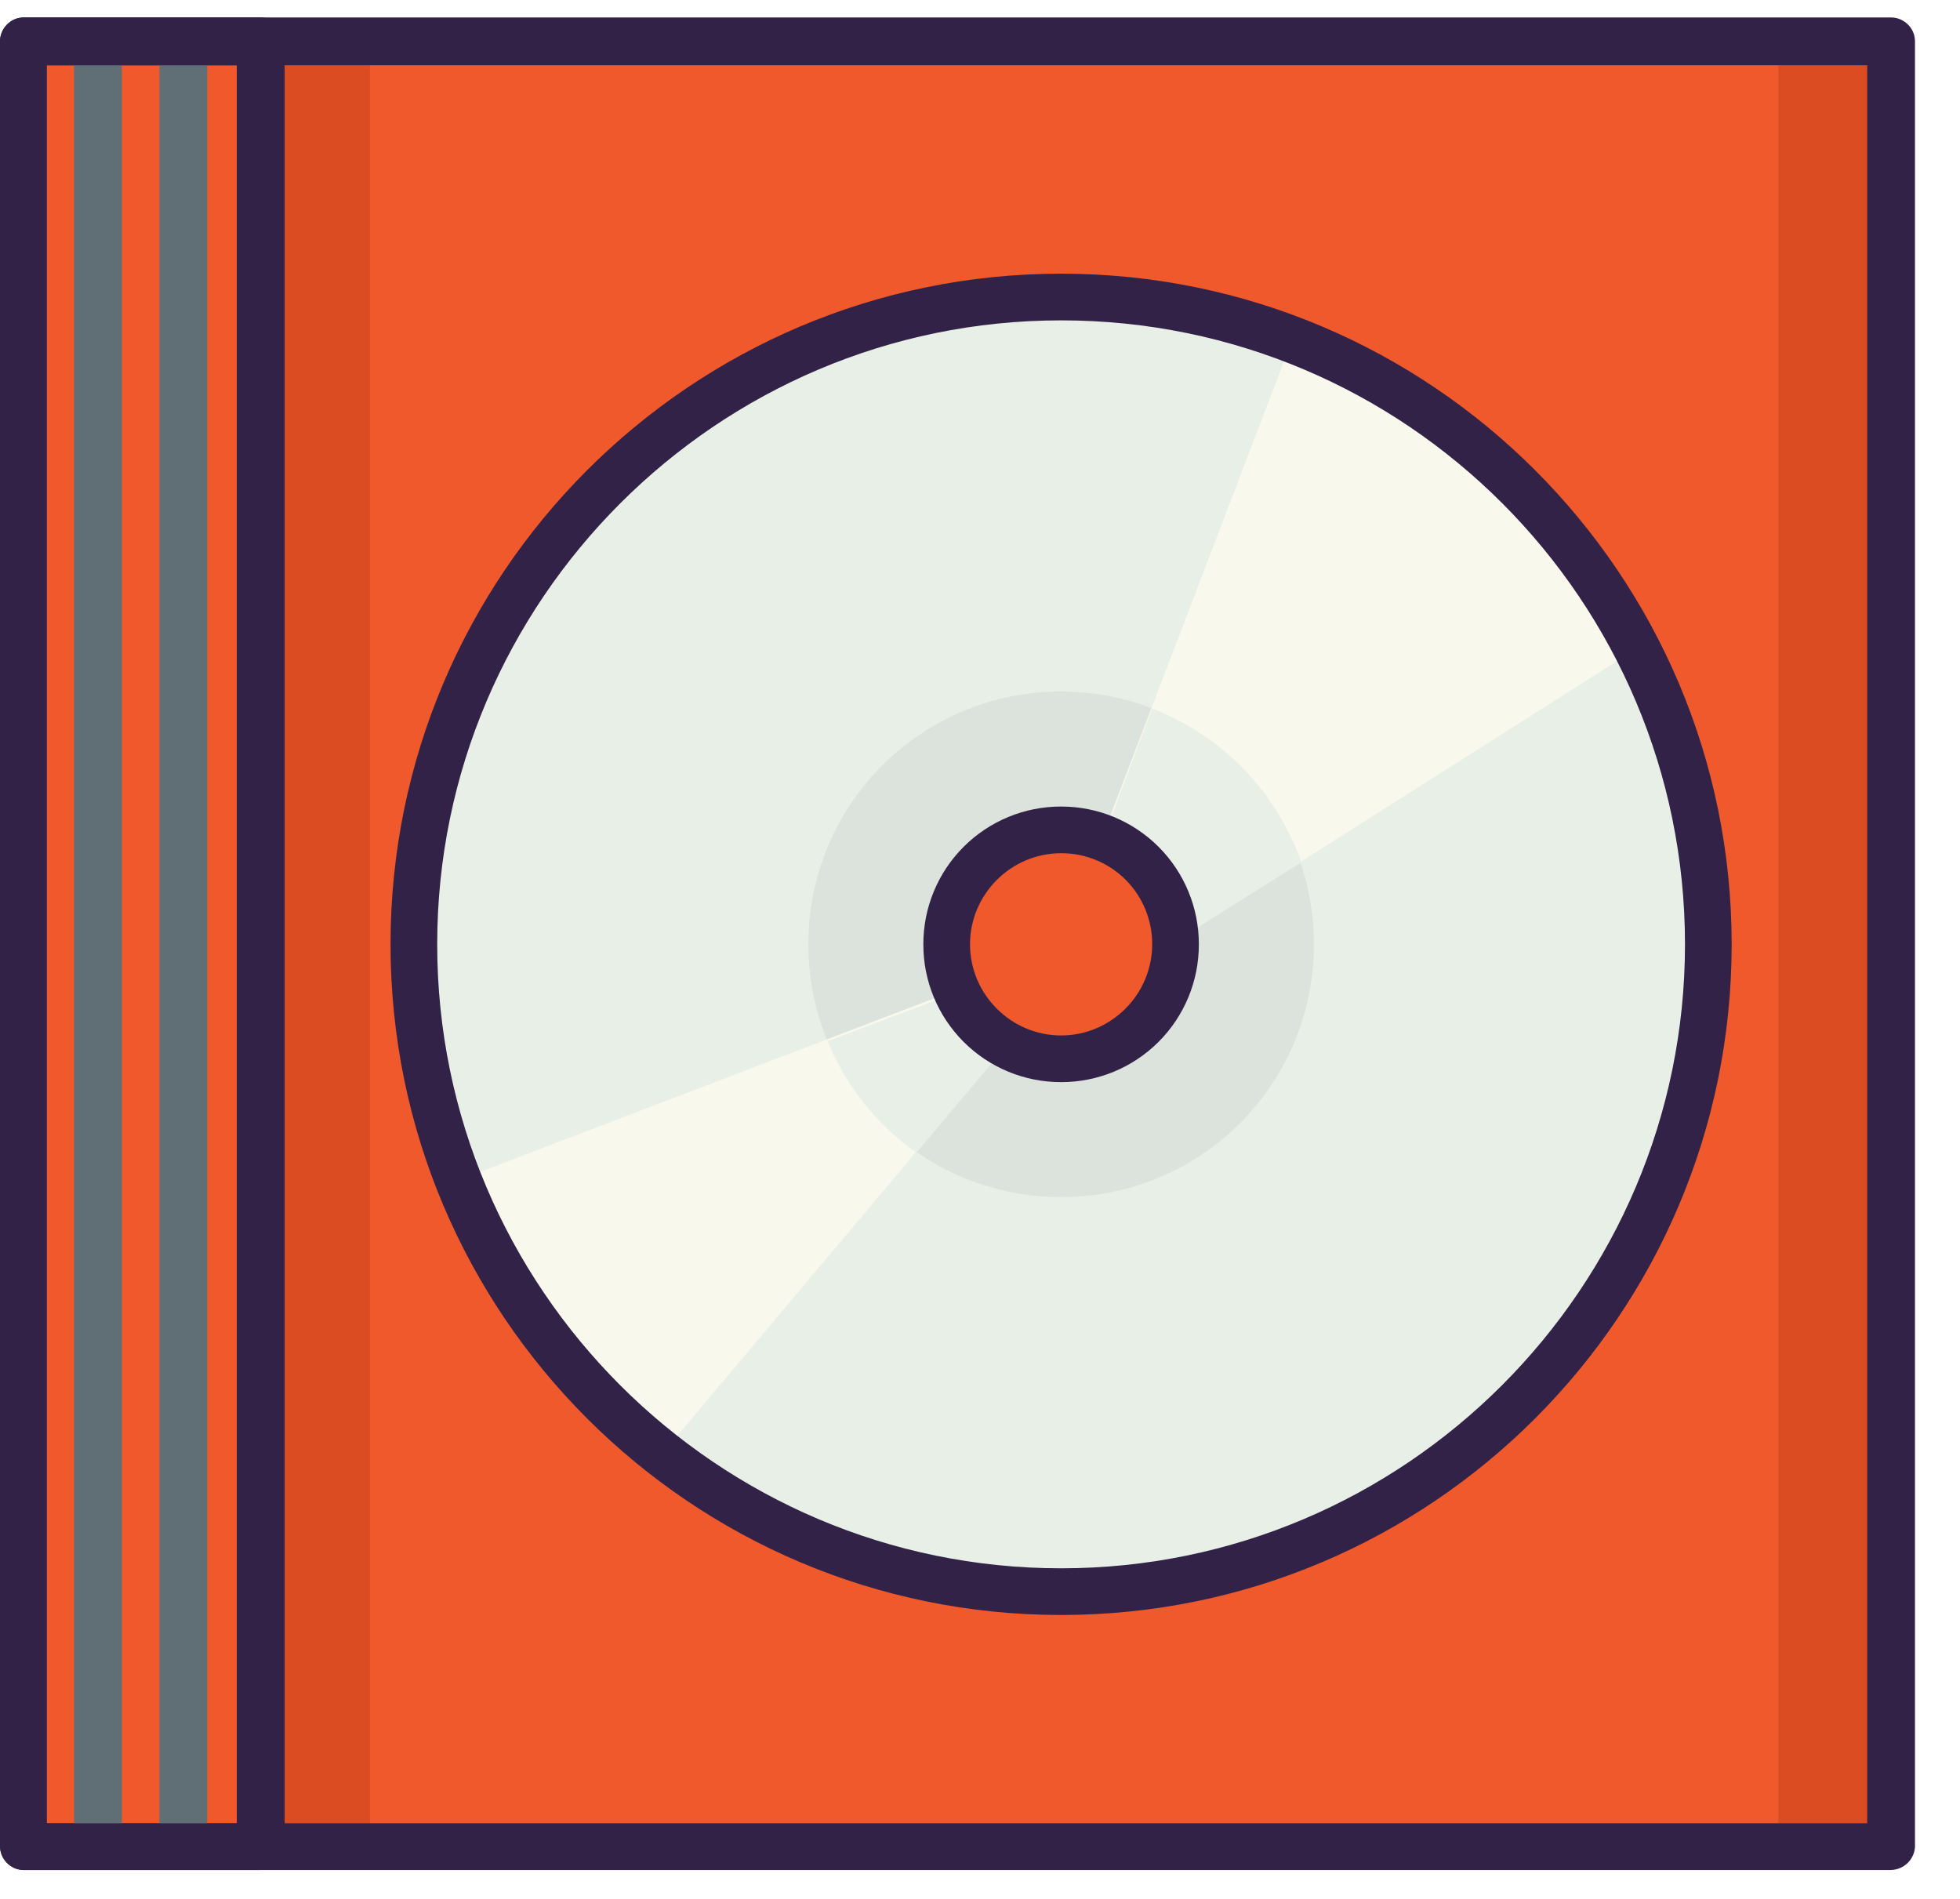
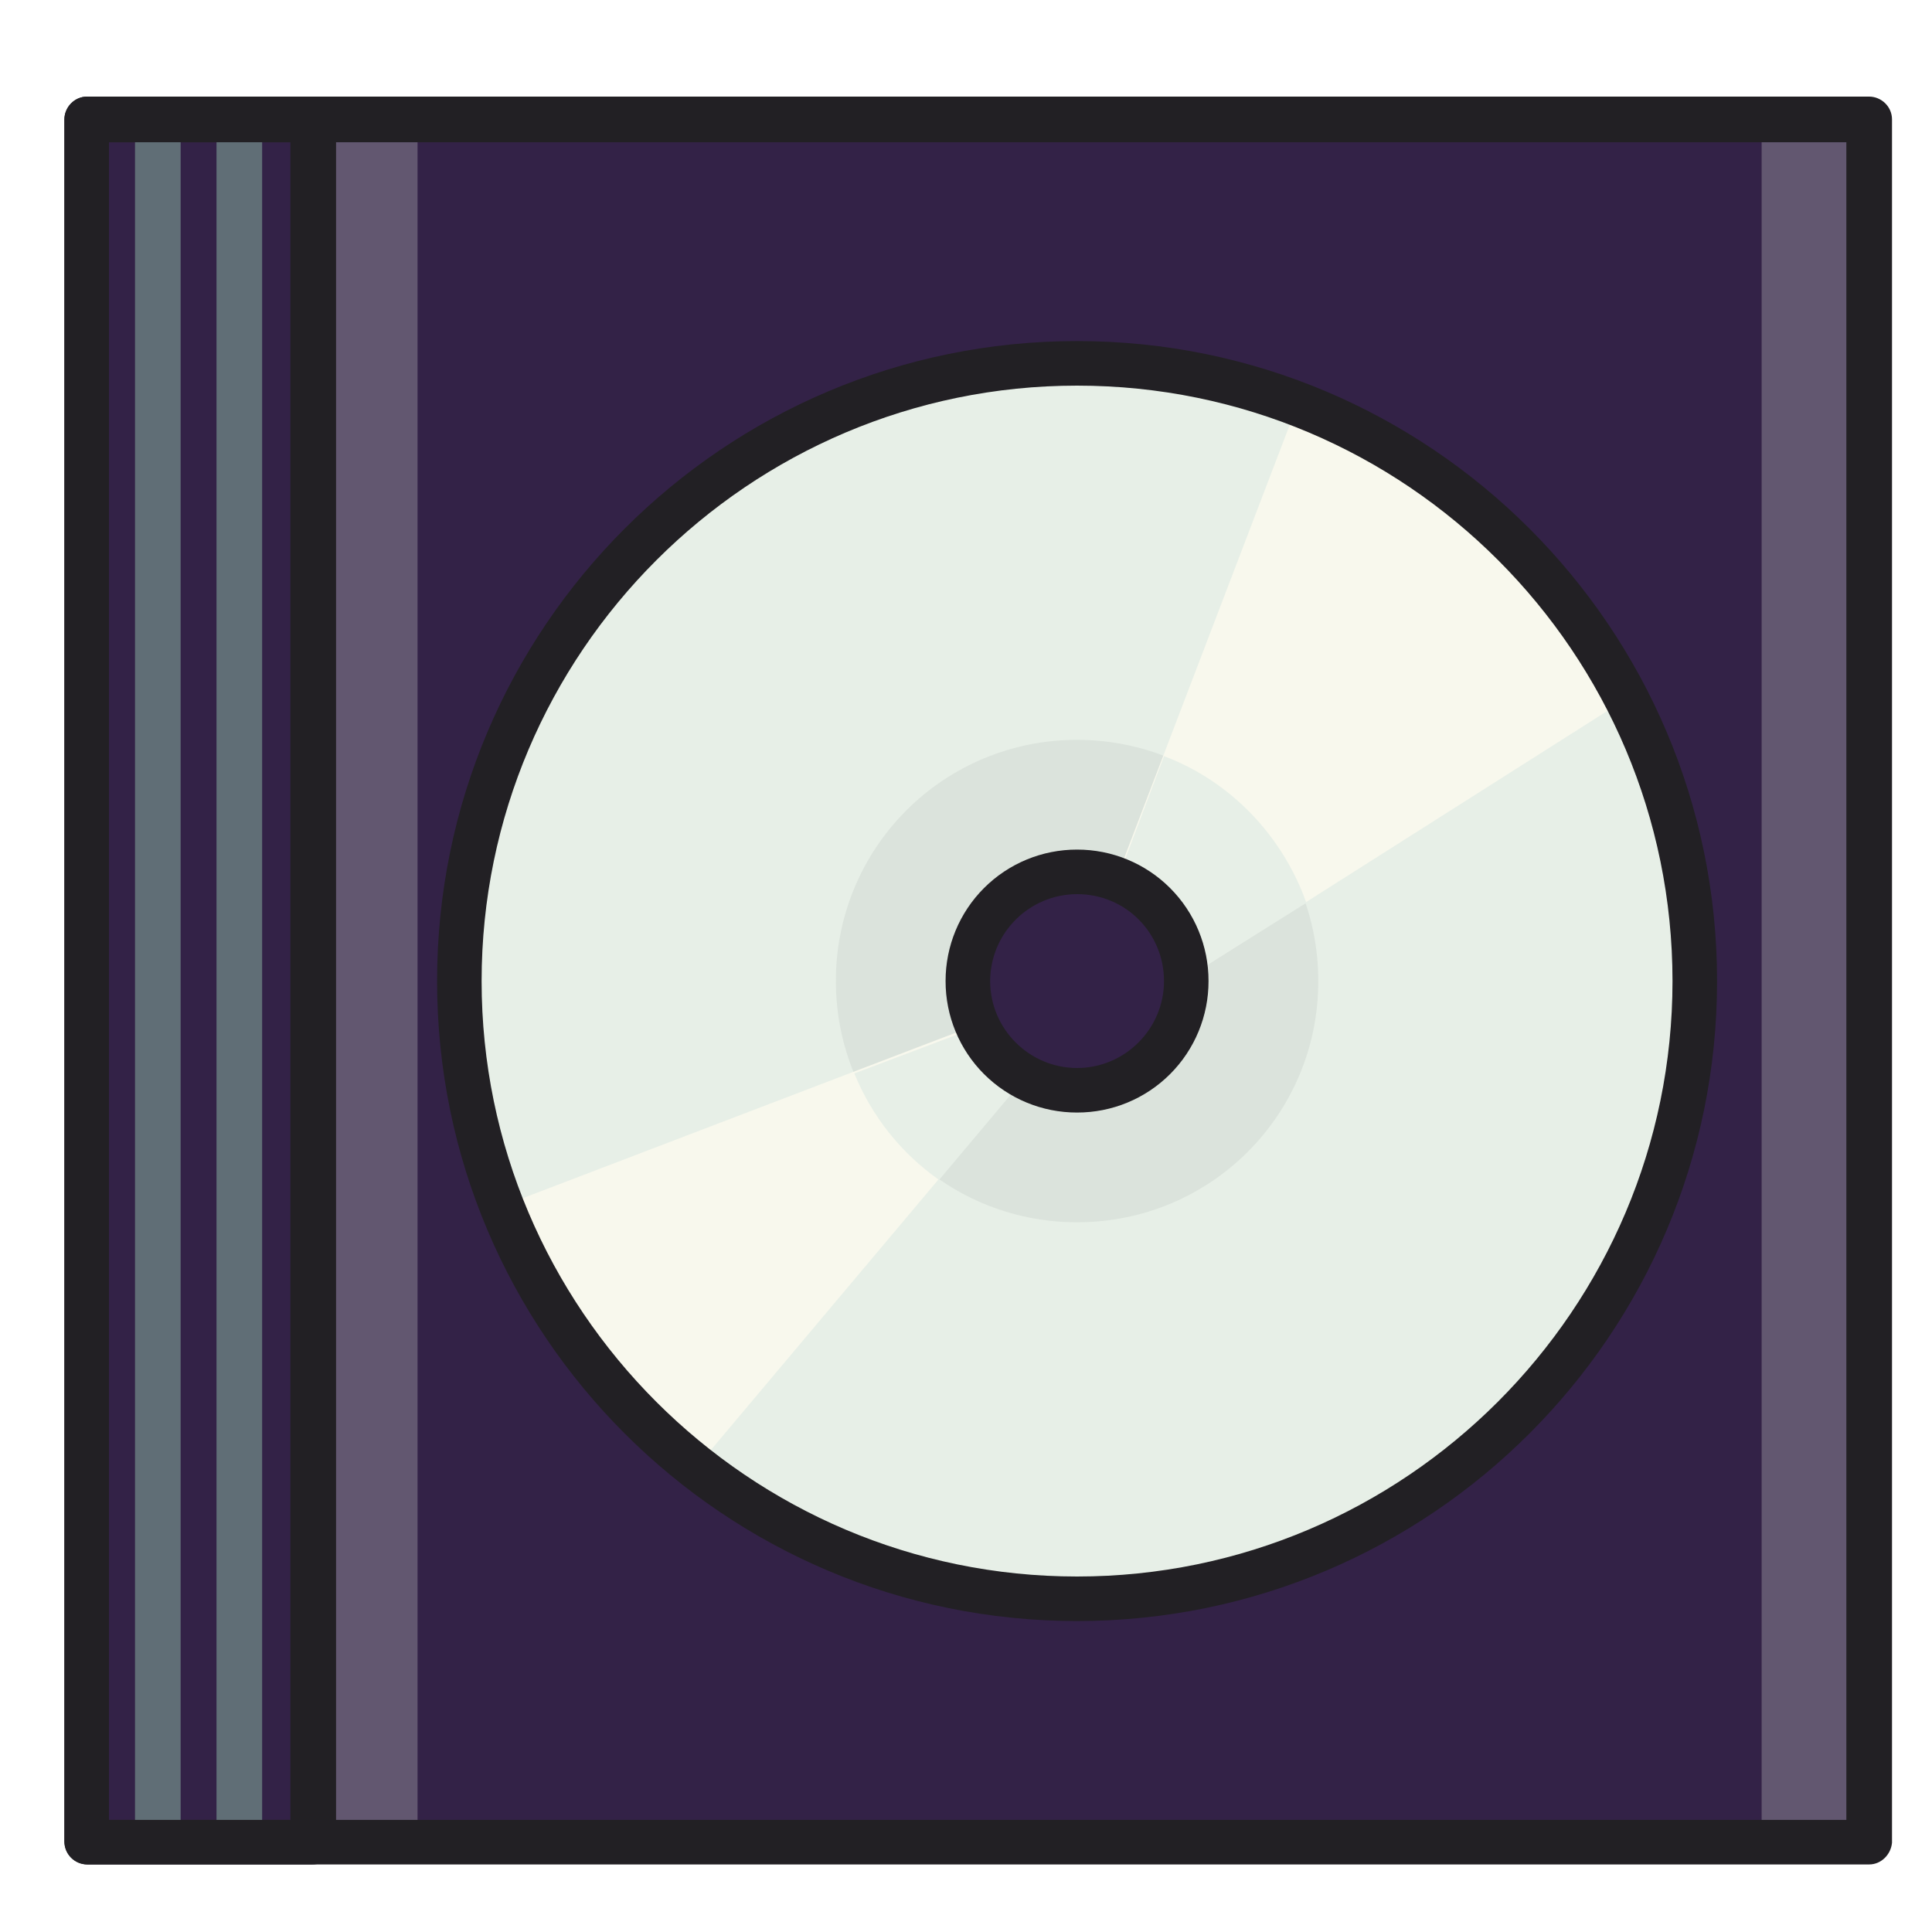
- <svg xmlns="http://www.w3.org/2000/svg" viewBox="0 0 32 31" fill="none">
-   <path d="M30.875.676H.39v29.48h30.485V.677z" fill="#F0592C" />
-   <path d="M30.856.676h-1.821v29.48h1.821V.677zM6.041.676H4.22v29.48H6.04V.677z" fill="#DB4C22" />
-   <path d="M30.875 30.529H.39a.393.393 0 01-.39-.39V.675c0-.204.167-.39.39-.39h30.485c.204 0 .39.167.39.39v29.48a.402.402 0 01-.39.373zM.762 29.765h29.723v-28.7H.762v28.7z" fill="#332247" />
-   <path d="M1.989.676h-.78v29.48h.78V.677zM3.383.676h-.78v29.48h.78V.677z" fill="#606E76" />
-   <path d="M4.238 30.529H.39a.393.393 0 01-.39-.39V.675c0-.204.167-.39.39-.39h3.867c.204 0 .39.167.39.39v29.48a.406.406 0 01-.409.373zm-3.476-.763h3.104v-28.7H.762v28.7z" fill="#332247" />
-   <path d="M17.324 4.858A10.55 10.55 0 006.766 15.416a10.55 10.55 0 0010.558 10.558 10.55 10.55 0 0010.558-10.558c.019-5.836-4.721-10.558-10.558-10.558zm0 12.417a1.864 1.864 0 01-1.859-1.859c0-1.022.837-1.858 1.86-1.858 1.021 0 1.858.836 1.858 1.858.018 1.023-.818 1.86-1.859 1.86z" fill="#E7EFE7" />
-   <path d="M17.324 11.29a4.117 4.117 0 00-4.126 4.126 4.117 4.117 0 004.126 4.127 4.117 4.117 0 004.127-4.127 4.117 4.117 0 00-4.127-4.126zm0 5.985a1.864 1.864 0 01-1.859-1.859c0-1.022.837-1.858 1.86-1.858 1.021 0 1.858.836 1.858 1.858.018 1.023-.818 1.86-1.859 1.86z" fill="#DBE3DC" />
-   <path d="M21.098 5.546l-3.105 8.123c.688.26 1.171.911 1.209 1.692l7.528-4.777a10.547 10.547 0 00-5.633-5.038z" fill="#F8F8ED" />
-   <path d="M18.811 11.569l-.8 2.119c.094.037.168.074.242.111a1.85 1.85 0 01.595.54c.056.074.093.148.149.222.13.242.204.52.204.8l2.045-1.283a4.168 4.168 0 00-2.435-2.51z" fill="#E7EFE7" />
-   <path d="M15.614 16.16l-8.123 3.104a10.588 10.588 0 003.327 4.461l5.614-6.673a2 2 0 01-.818-.892z" fill="#F8F8ED" />
-   <path d="M16.19 16.885c-.018 0-.018 0 0 0-.056-.037-.093-.075-.111-.093-.075-.074-.13-.149-.205-.223-.037-.037-.056-.074-.093-.112-.056-.093-.111-.167-.148-.26l-2.12.8a4.126 4.126 0 001.45 1.821l1.469-1.747c-.093-.075-.167-.13-.242-.186z" fill="#E7EFE7" />
-   <path d="M17.324 26.365c-6.041 0-10.948-4.907-10.948-10.949 0-6.04 4.907-10.948 10.948-10.948s10.948 4.907 10.948 10.948c0 6.042-4.907 10.949-10.948 10.949zm0-21.135c-5.614 0-10.186 4.573-10.186 10.186 0 5.614 4.572 10.187 10.186 10.187S27.51 21.03 27.51 15.416c0-5.613-4.554-10.186-10.186-10.186zm0 12.436a2.245 2.245 0 01-2.249-2.25 2.245 2.245 0 012.25-2.249 2.245 2.245 0 012.248 2.25 2.245 2.245 0 01-2.249 2.249zm0-3.737c-.818 0-1.487.67-1.487 1.487 0 .818.67 1.488 1.487 1.488.818 0 1.487-.67 1.487-1.488a1.48 1.48 0 00-1.487-1.487z" fill="#332247" />
+ <svg xmlns="http://www.w3.org/2000/svg" fill="none" viewBox="0 0 60 60">
+   <path d="M58.05 3.709H2.708v53.518h55.34V3.709z" fill="#332247" />
+   <path d="M58.016 3.709h-3.307v53.518h3.307V3.709zM12.968 3.709H9.66v53.518h3.307V3.709z" fill="#625770" />
+   <path d="M58.05 57.902H2.708A.713.713 0 012 57.193V3.71C2 3.337 2.304 3 2.709 3h55.34c.371 0 .709.304.709.709v53.518c-.034.371-.338.675-.709.675zM3.383 56.518H57.34v-52.1H3.384v52.1z" fill="#222024" />
+   <path d="M5.61 3.709H4.193v53.518H5.61V3.709zM8.141 3.709H6.724v53.518h1.417V3.709z" fill="#606E76" />
+   <path d="M9.694 57.902H2.709A.713.713 0 012 57.193V3.71C2 3.337 2.304 3 2.709 3h7.018c.372 0 .71.304.71.709v53.518a.738.738 0 01-.743.675zm-6.31-1.384h5.635v-52.1H3.384v52.1z" fill="#222024" />
+   <path d="M33.45 11.301c-10.596 0-19.167 8.571-19.167 19.167 0 10.595 8.571 19.167 19.167 19.167 10.596 0 19.167-8.572 19.167-19.167C52.65 19.872 44.046 11.3 33.45 11.3zm0 22.541a3.384 3.384 0 01-3.375-3.374 3.384 3.384 0 013.375-3.375 3.384 3.384 0 013.374 3.375c.034 1.856-1.484 3.374-3.374 3.374z" fill="#E7EFE7" />
+   <path d="M33.45 22.977a7.474 7.474 0 00-7.491 7.49c0 4.151 3.34 7.492 7.491 7.492 4.15 0 7.491-3.34 7.491-7.491 0-4.15-3.34-7.491-7.49-7.491zm0 10.865a3.384 3.384 0 01-3.374-3.374 3.384 3.384 0 013.374-3.375 3.384 3.384 0 013.375 3.375c.033 1.856-1.485 3.374-3.375 3.374z" fill="#DBE3DC" />
+   <path d="M40.3 12.55l-5.636 14.746c1.249.472 2.126 1.653 2.193 3.07l13.667-8.672a19.147 19.147 0 00-10.225-9.144z" fill="#F8F8ED" />
+   <path d="M36.15 23.483l-1.452 3.847c.169.067.304.135.439.202s.27.169.405.27.236.203.371.337c.101.102.203.237.304.372.101.135.169.27.27.405.236.438.37.944.37 1.45l3.713-2.328c-.743-2.092-2.362-3.78-4.42-4.555z" fill="#E7EFE7" />
+   <path d="M30.346 31.818L15.6 37.453c1.248 3.206 3.374 6.006 6.04 8.098l10.19-12.114a3.63 3.63 0 01-1.484-1.62z" fill="#F8F8ED" />
+   <path d="M31.391 33.134c-.033 0-.033 0 0 0-.1-.068-.168-.135-.202-.169-.135-.135-.236-.27-.371-.405-.068-.067-.102-.135-.169-.202-.101-.17-.202-.304-.27-.473l-3.847 1.451a7.49 7.49 0 002.632 3.307l2.666-3.172a16.485 16.485 0 00-.439-.337z" fill="#E7EFE7" />
+   <path d="M33.45 50.343c-10.968 0-19.876-8.908-19.876-19.875s8.908-19.876 19.875-19.876 19.876 8.909 19.876 19.876-8.909 19.875-19.876 19.875zm0-38.367c-10.192 0-18.493 8.301-18.493 18.492 0 10.19 8.301 18.492 18.492 18.492 10.19 0 18.492-8.302 18.492-18.492 0-10.191-8.267-18.492-18.492-18.492zm0 22.575a4.076 4.076 0 01-4.084-4.083 4.076 4.076 0 014.083-4.083 4.076 4.076 0 014.083 4.083 4.076 4.076 0 01-4.083 4.083zm0-6.783a2.707 2.707 0 00-2.7 2.7c0 1.485 1.214 2.7 2.7 2.7 1.484 0 2.699-1.215 2.699-2.7s-1.181-2.7-2.7-2.7z" fill="#222024" />
</svg>
